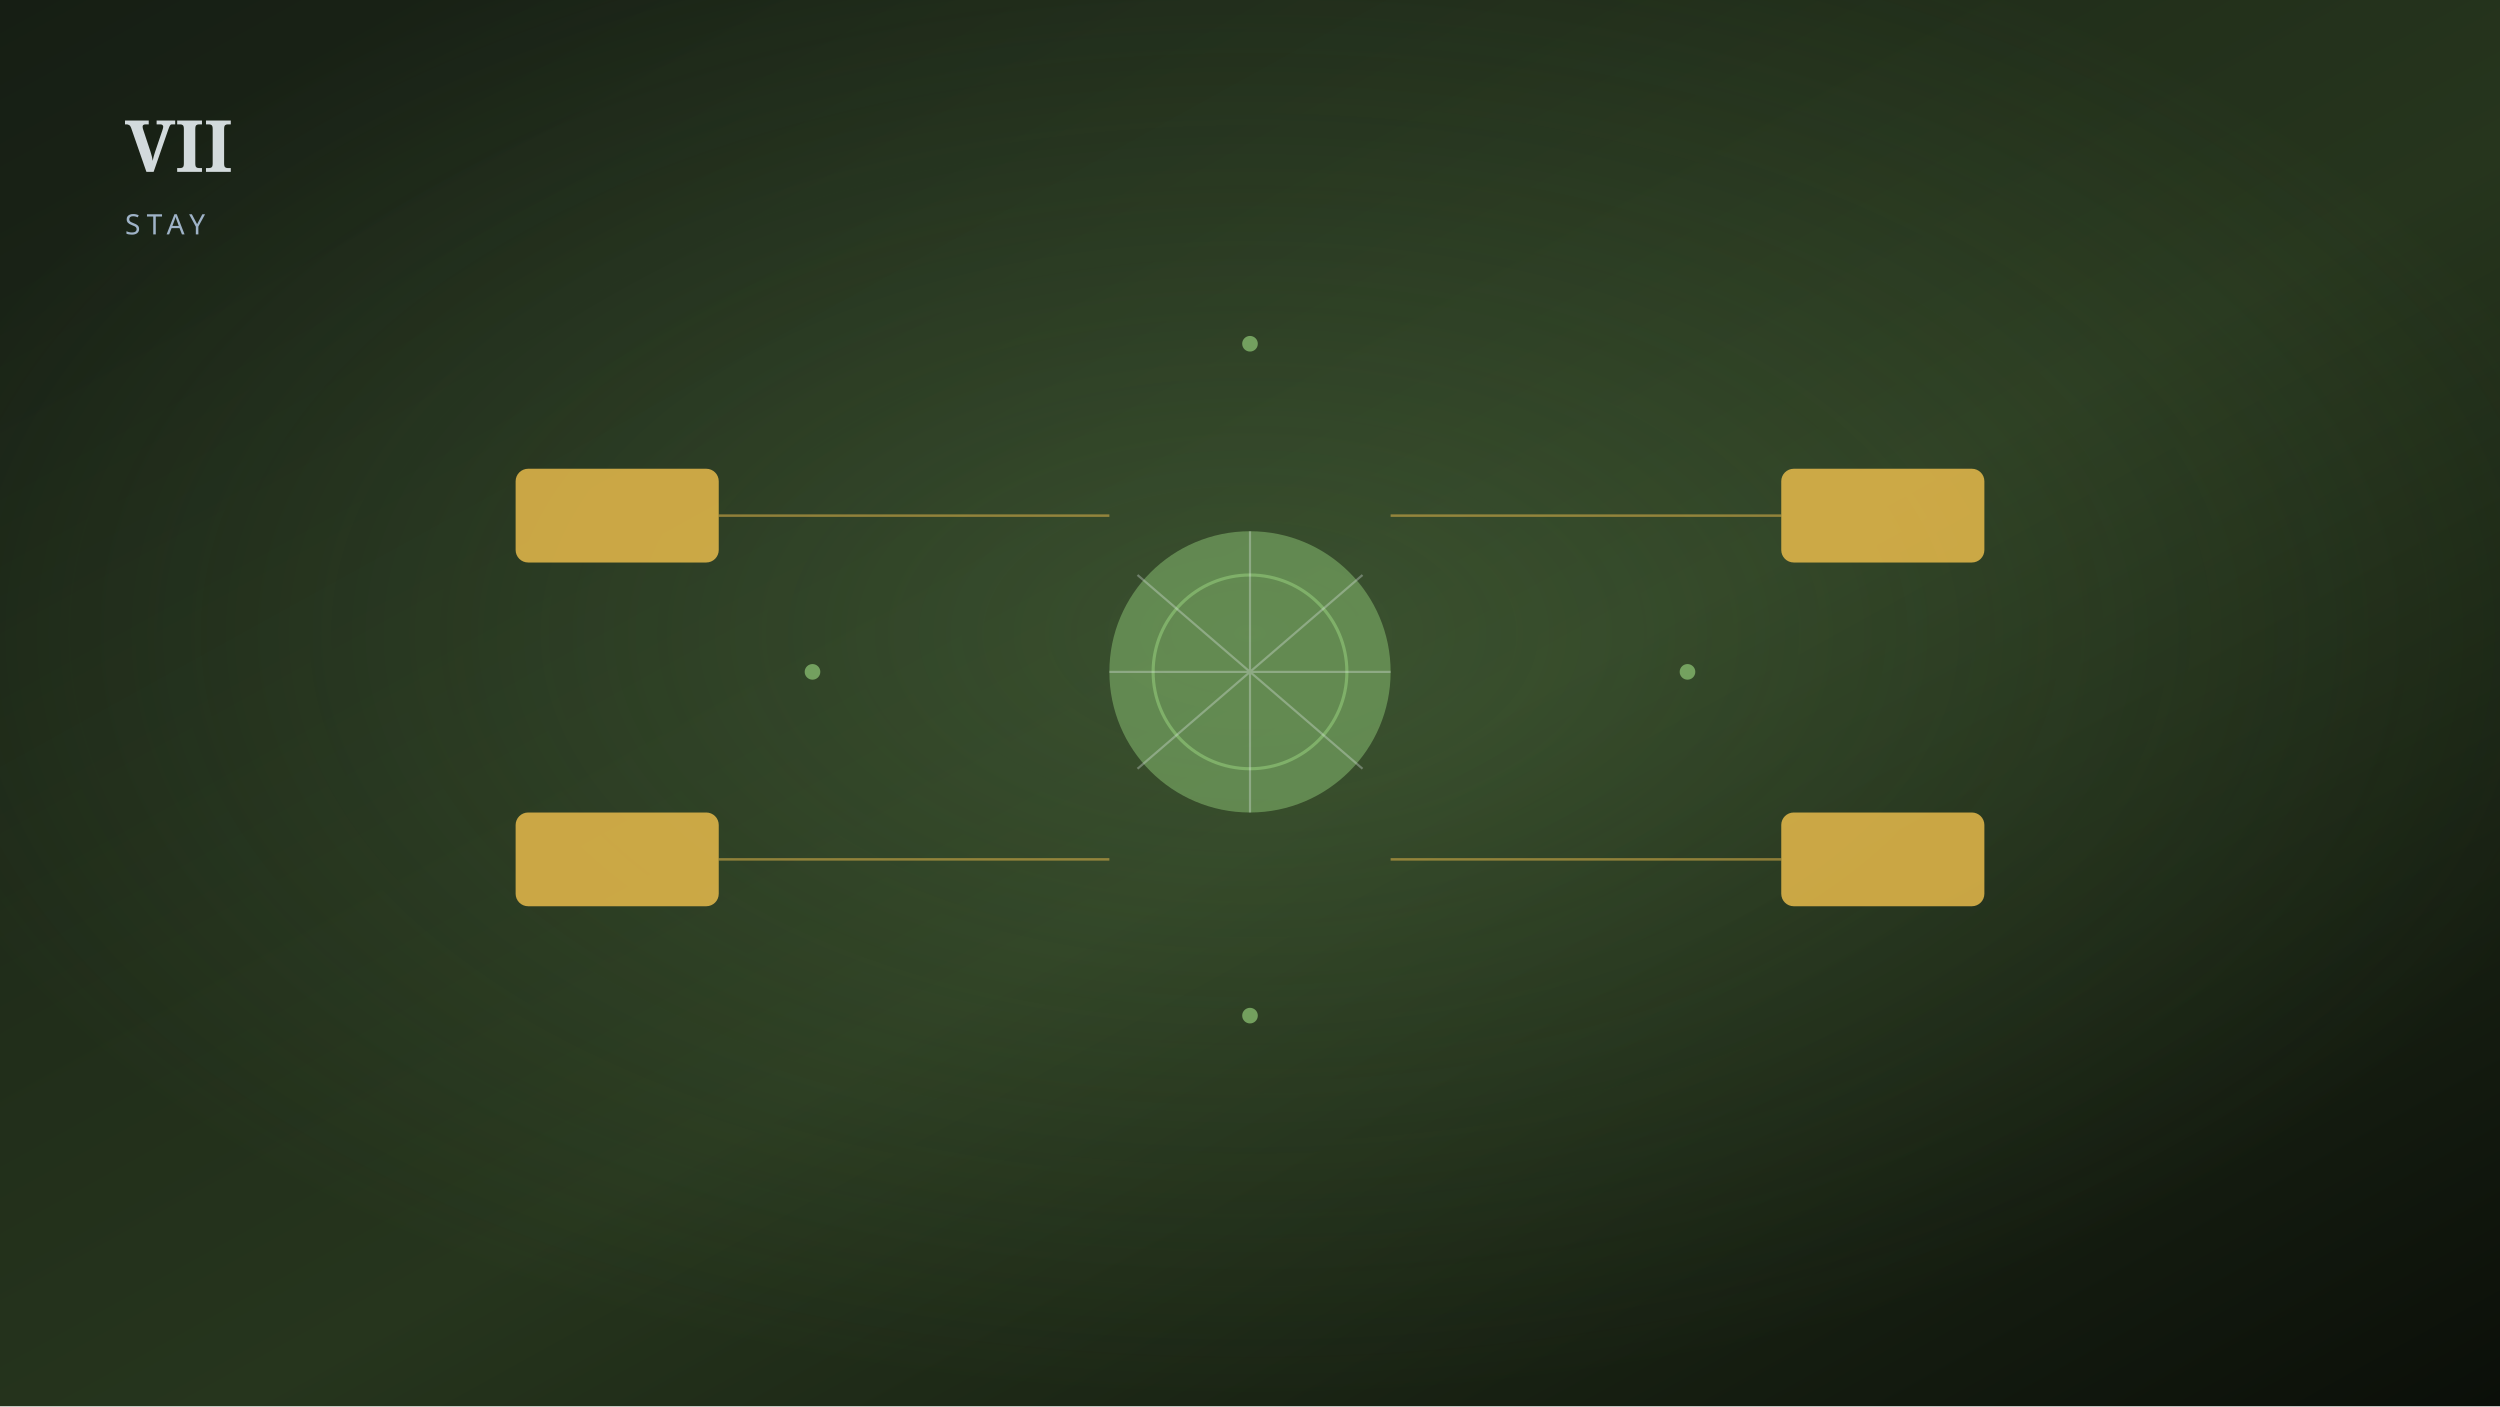
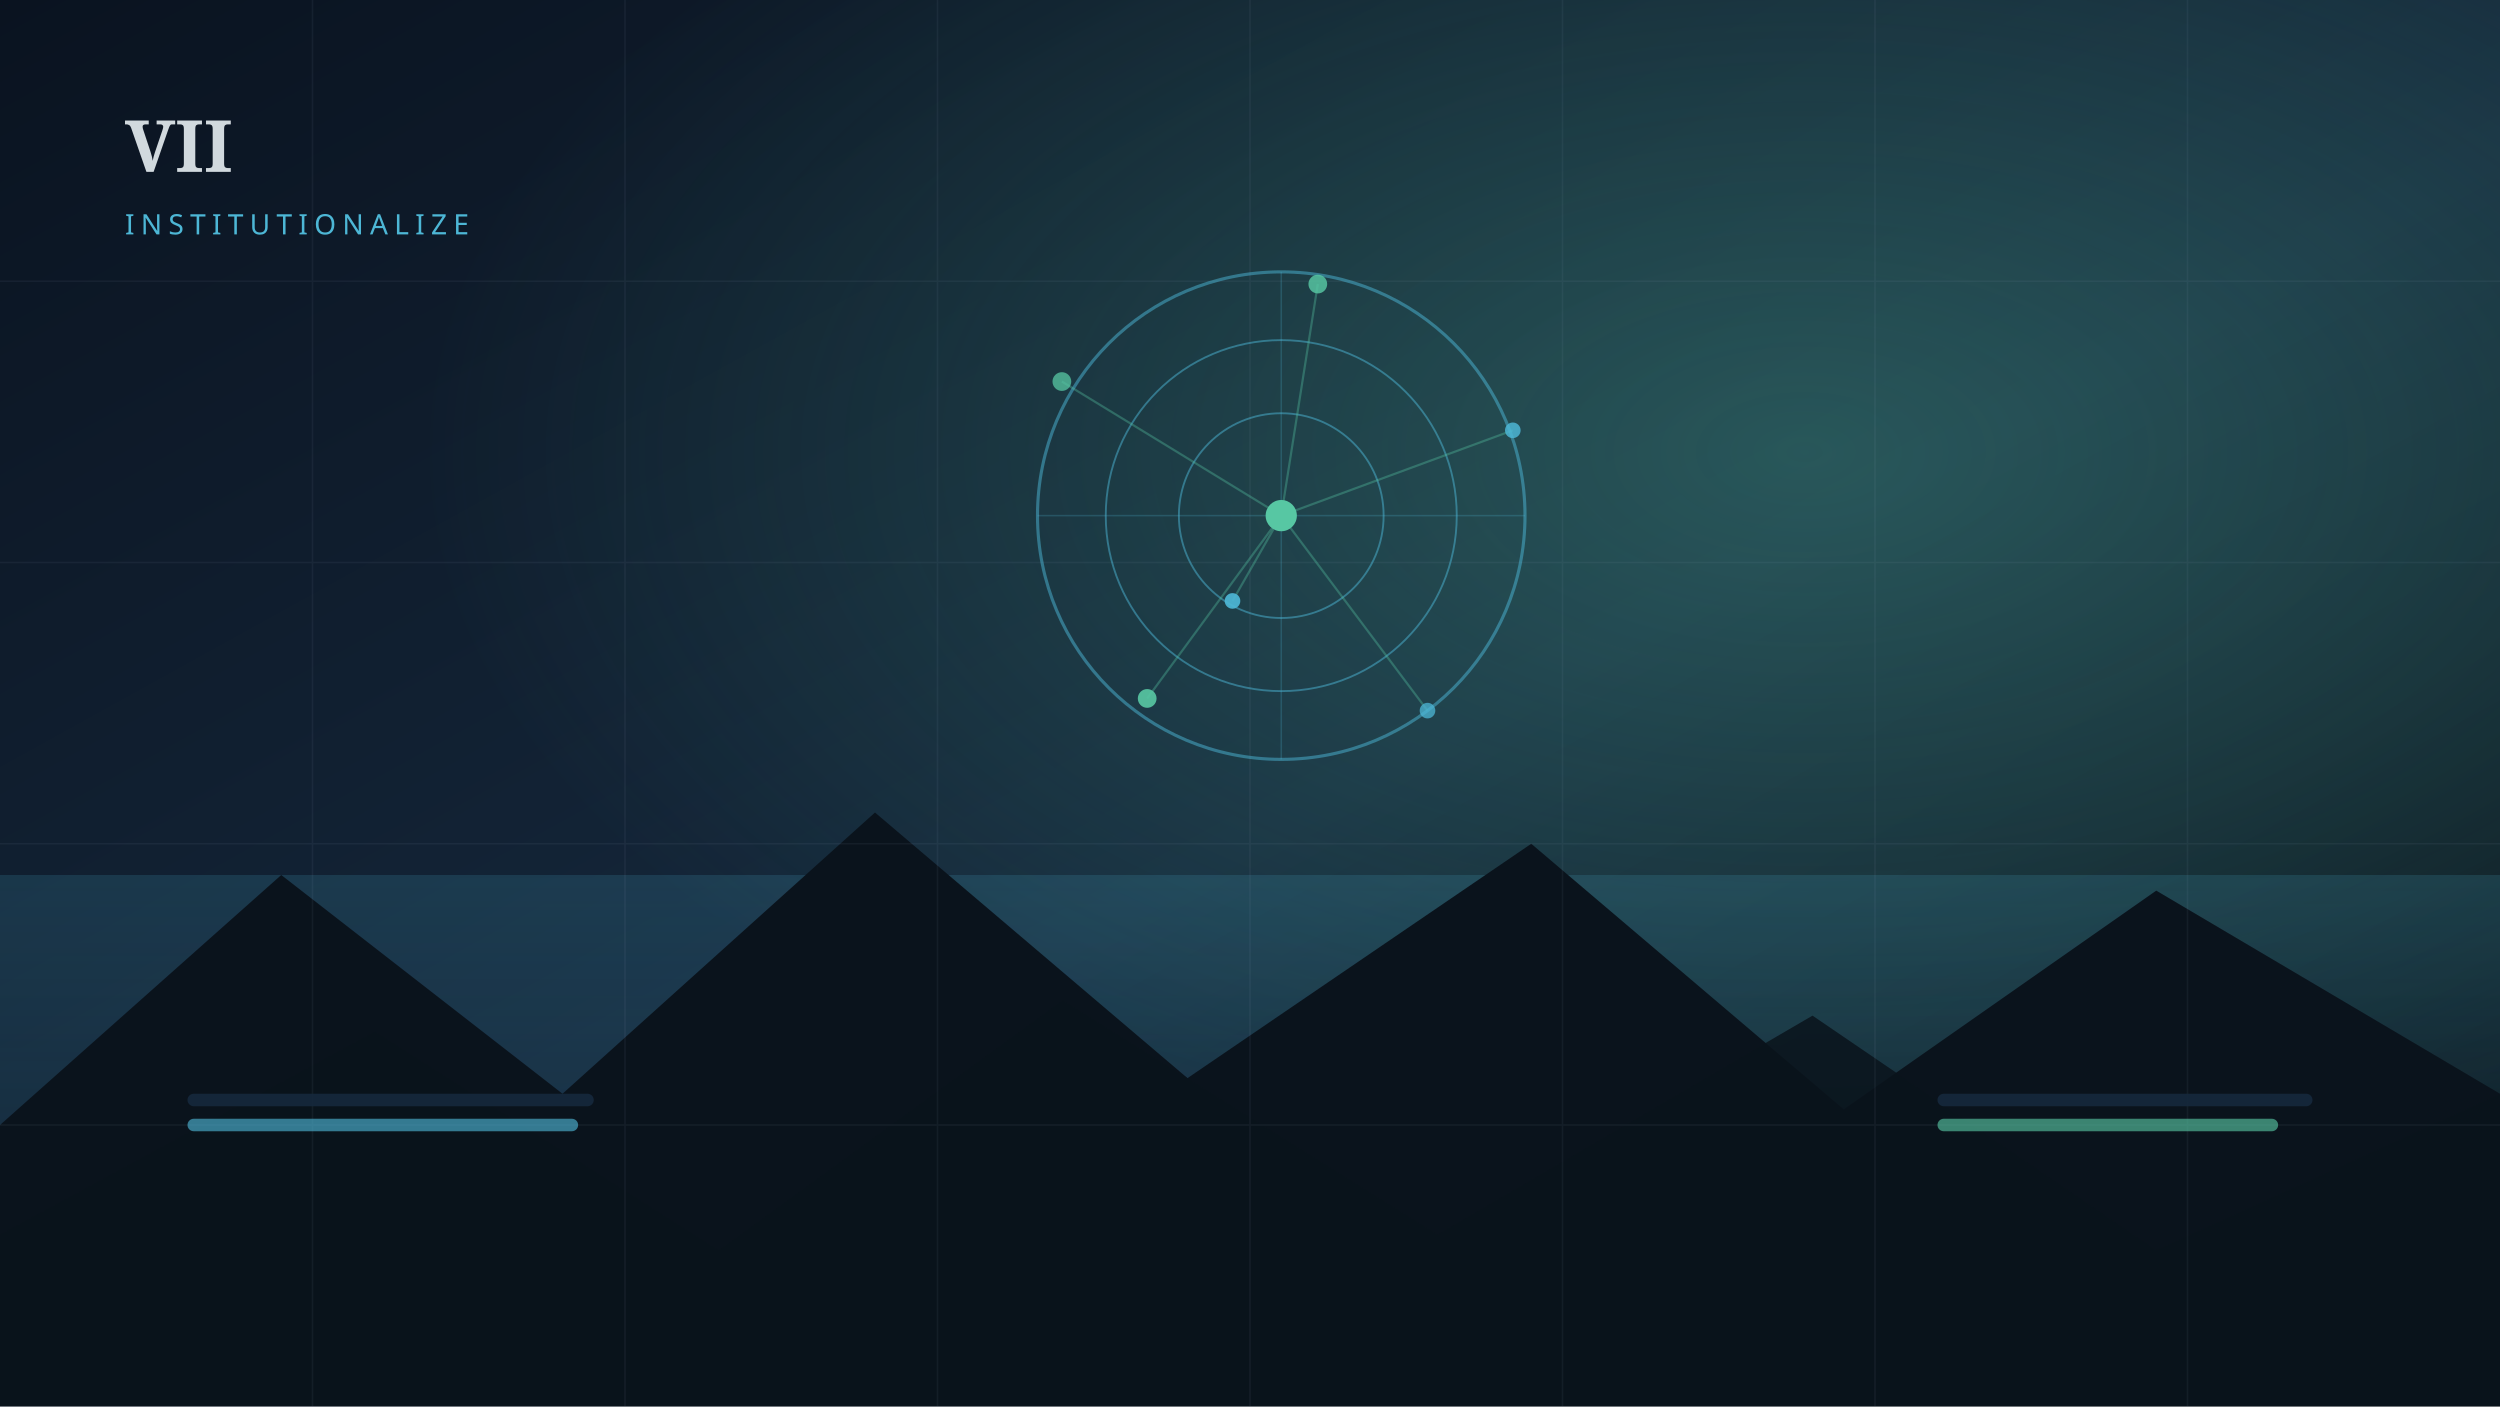
<svg xmlns="http://www.w3.org/2000/svg" viewBox="0 0 1600 900" preserveAspectRatio="xMidYMid slice">
  <defs>
    <linearGradient id="bg" x1="0" y1="0" x2="1" y2="1">
-       <stop offset="0" stop-color="#161e14" />
-       <stop offset="0.55" stop-color="#26351d" />
-       <stop offset="1" stop-color="#0b0f09" />
+       <stop offset="0" stop-color="#0a1320" />
+       <stop offset="0.55" stop-color="#15283c" />
+       <stop offset="1" stop-color="#081014" />
    </linearGradient>
-     <radialGradient id="glow" cx="0.5" cy="0.45" r="0.55">
-       <stop offset="0" stop-color="#7fb069" stop-opacity="0.25" />
-       <stop offset="1" stop-color="#7fb069" stop-opacity="0" />
+     <linearGradient id="horizon" x1="0" y1="0" x2="0" y2="1">
+       <stop offset="0" stop-color="#4db7d6" stop-opacity="0.16" />
+       <stop offset="1" stop-color="#4db7d6" stop-opacity="0" />
+     </linearGradient>
+     <radialGradient id="glow" cx="0.72" cy="0.32" r="0.55">
+       <stop offset="0" stop-color="#57c7a3" stop-opacity="0.3" />
+       <stop offset="1" stop-color="#57c7a3" stop-opacity="0" />
    </radialGradient>
  </defs>
  <rect width="1600" height="900" fill="url(#bg)" />
  <rect width="1600" height="900" fill="url(#glow)" />
-   <g fill="#7fb069" fill-opacity="0.6">
-     <circle cx="800" cy="430" r="90" />
-     <circle cx="800" cy="430" r="62" fill="none" stroke="#7fb069" stroke-width="2" />
+   <rect y="560" width="1600" height="340" fill="url(#horizon)" />
+   <g fill="#0a131c">
+     <path d="M0 720 L180 560 L360 700 L560 520 L760 690 L980 540 L1180 710 L1380 570 L1600 700 L1600 900 L0 900 Z" />
+     <path d="M0 790 L240 660 L460 800 L680 640 L920 790 L1160 650 L1380 800 L1600 700 L1600 900 L0 900 Z" fill-opacity="0.85" />
  </g>
-   <g stroke="#e7eef2" stroke-opacity="0.32" stroke-width="1.4">
-     <path d="M800 340v180M710 430h180M728 368l144 124M872 368L728 492" />
+   <g stroke="#9fb3c8" stroke-opacity="0.07" stroke-width="1">
+     <path d="M0 180h1600M0 360h1600M0 540h1600M0 720h1600M200 0v900M400 0v900M600 0v900M800 0v900M1000 0v900M1200 0v900M1400 0v900" />
  </g>
-   <g fill="#f2c14e" fill-opacity="0.8">
-     <rect x="330" y="300" width="130" height="60" rx="8" />
-     <rect x="1140" y="300" width="130" height="60" rx="8" />
-     <rect x="330" y="520" width="130" height="60" rx="8" />
-     <rect x="1140" y="520" width="130" height="60" rx="8" />
+   <g fill="none" stroke="#4db7d6" stroke-opacity="0.5">
+     <circle cx="820" cy="330" r="156" stroke-width="2" />
+     <circle cx="820" cy="330" r="112.32" stroke-width="1.2" />
+     <circle cx="820" cy="330" r="65.52" stroke-width="1.2" />
+     <path d="M664 330h312M820 174v312" stroke-opacity="0.22" />
  </g>
-   <g stroke="#f2c14e" stroke-opacity="0.5" stroke-width="1.6">
-     <path d="M460 330h250M890 330h250M460 550h250M890 550h250" />
+   <g stroke="#57c7a3" stroke-opacity="0.35" stroke-width="1.4">
+     <path d="M820 330L679.6 244.2" />
+     <path d="M820 330L968.2 275.4" />
+     <path d="M820 330L734.2 447" />
+     <path d="M820 330L913.6 454.8" />
+     <path d="M820 330L843.4 181.8" />
+     <path d="M820 330L788.8 384.6" />
  </g>
-   <g fill="#7fb069" fill-opacity="0.85">
-     <circle cx="520" cy="430" r="5" />
-     <circle cx="1080" cy="430" r="5" />
-     <circle cx="800" cy="650" r="5" />
-     <circle cx="800" cy="220" r="5" />
+   <g>
+     <circle cx="679.6" cy="244.2" r="6" fill="#57c7a3" fill-opacity="0.75" />
+     <circle cx="968.2" cy="275.4" r="5" fill="#4db7d6" fill-opacity="0.83" />
+     <circle cx="734.2" cy="447" r="6" fill="#57c7a3" fill-opacity="0.91" />
+     <circle cx="913.6" cy="454.8" r="5" fill="#4db7d6" fill-opacity="0.75" />
+     <circle cx="843.4" cy="181.8" r="6" fill="#57c7a3" fill-opacity="0.83" />
+     <circle cx="788.8" cy="384.6" r="5" fill="#4db7d6" fill-opacity="0.91" />
+     <circle cx="820" cy="330" r="10" fill="#57c7a3" />
+   </g>
+   <g opacity="0.9">
+     <rect x="120" y="700" width="260" height="8" rx="4" fill="#15283c" />
+     <rect x="120" y="716" width="250" height="8" rx="4" fill="#4db7d6" fill-opacity="0.7" />
+     <rect x="1240" y="700" width="240" height="8" rx="4" fill="#15283c" />
+     <rect x="1240" y="716" width="218" height="8" rx="4" fill="#57c7a3" fill-opacity="0.7" />
  </g>
  <text x="80" y="110" fill="#e7eef2" font-size="46" font-family="Georgia, serif" font-weight="700" opacity="0.9">VII</text>
-   <text x="80" y="150" fill="#9fb3c8" font-size="18" font-family="Verdana, sans-serif" letter-spacing="4">STAY</text>
+   <text x="80" y="150" fill="#4db7d6" font-size="18" font-family="Verdana, sans-serif" letter-spacing="4">INSTITUTIONALIZE</text>
</svg>
